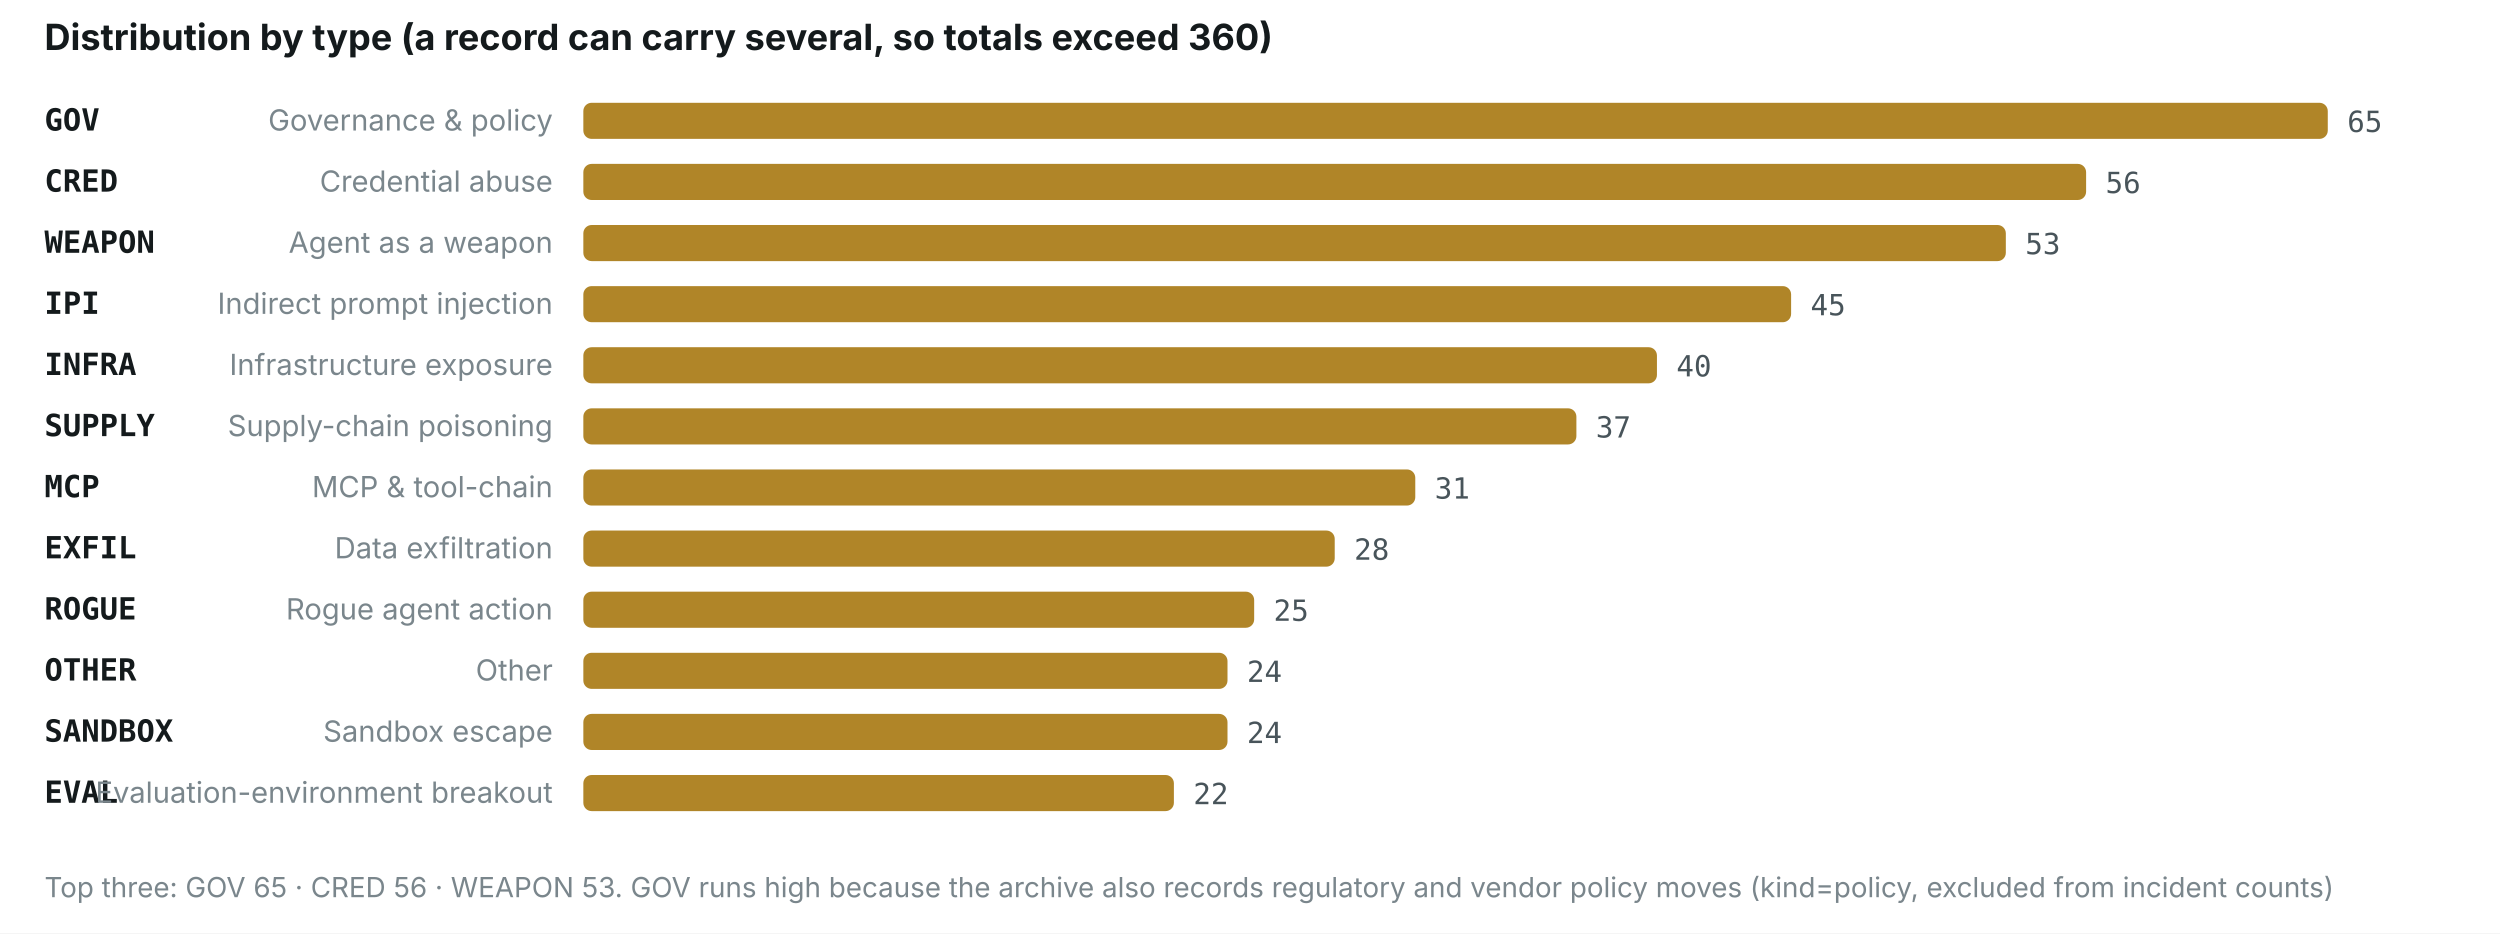
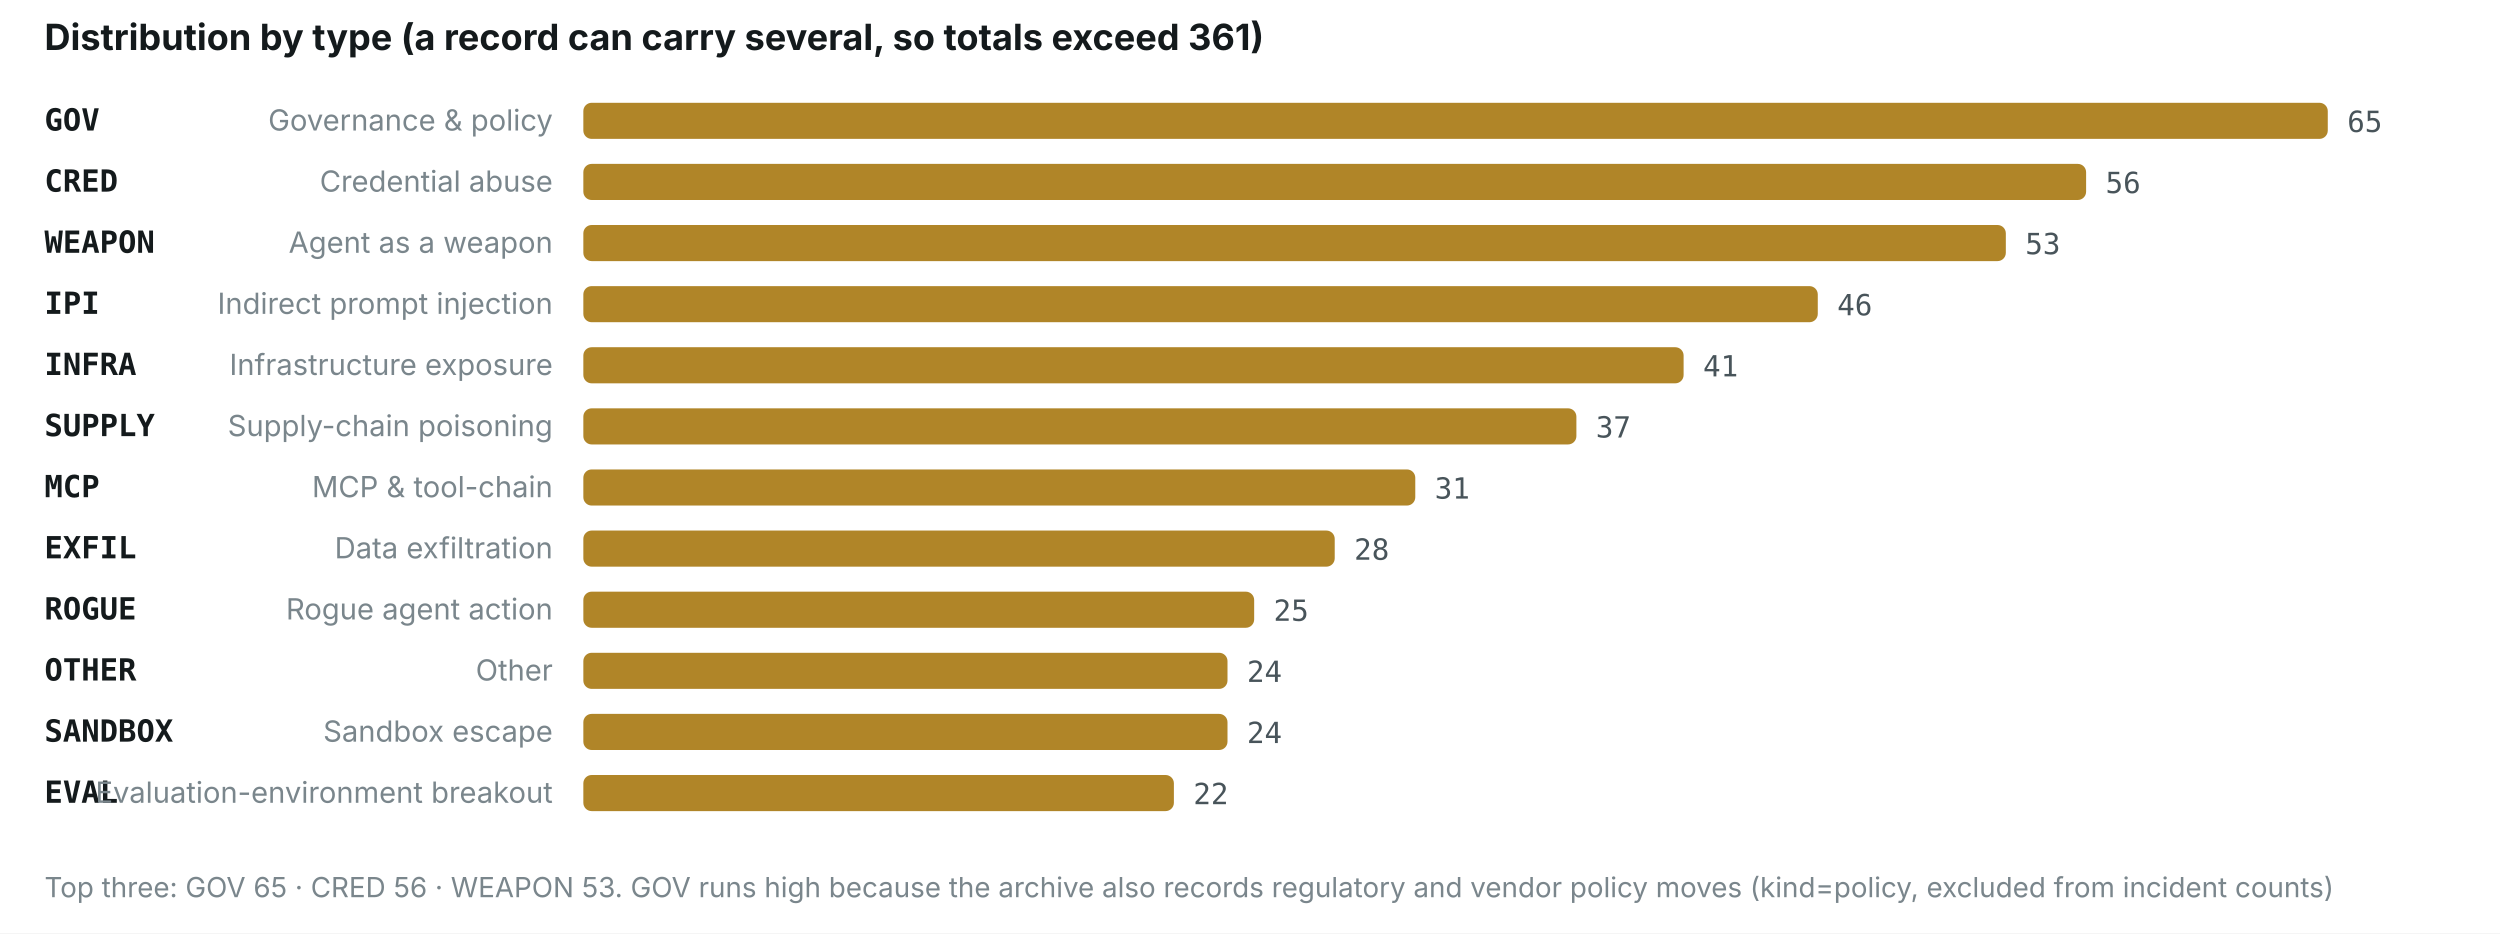
<svg xmlns="http://www.w3.org/2000/svg" viewBox="0 0 900 336" width="900" height="336" role="img" font-family="ui-sans-serif,-apple-system,'Segoe UI','PingFang SC','Microsoft YaHei',sans-serif">
  <rect width="900" height="336" fill="#FFFFFF" />
-   <text x="16" y="18" font-size="13" font-weight="700" fill="#141A1C">Distribution by type (a record can carry several, so totals exceed 360)</text>
+   <text x="16" y="18" font-size="13" font-weight="700" fill="#141A1C">Distribution by type (a record can carry several, so totals exceed 361)</text>
  <text x="16" y="47" font-size="11" fill="#141A1C" font-family="ui-monospace,'SF Mono','Cascadia Mono','Consolas',monospace" font-weight="600">GOV</text>
  <text x="199" y="47" font-size="10.5" text-anchor="end" fill="#7A868C">Governance &amp; policy</text>
  <rect x="210" y="37" width="628.0" height="13" rx="3" fill="#B08528" />
  <text x="845.0" y="47.5" font-size="10.5" fill="#48545A" font-family="ui-monospace,'SF Mono','Cascadia Mono','Consolas',monospace">65</text>
  <text x="16" y="69" font-size="11" fill="#141A1C" font-family="ui-monospace,'SF Mono','Cascadia Mono','Consolas',monospace" font-weight="600">CRED</text>
  <text x="199" y="69" font-size="10.5" text-anchor="end" fill="#7A868C">Credential abuse</text>
  <rect x="210" y="59" width="541.0" height="13" rx="3" fill="#B08528" />
  <text x="758.0" y="69.5" font-size="10.5" fill="#48545A" font-family="ui-monospace,'SF Mono','Cascadia Mono','Consolas',monospace">56</text>
  <text x="16" y="91" font-size="11" fill="#141A1C" font-family="ui-monospace,'SF Mono','Cascadia Mono','Consolas',monospace" font-weight="600">WEAPON</text>
  <text x="199" y="91" font-size="10.5" text-anchor="end" fill="#7A868C">Agent as a weapon</text>
  <rect x="210" y="81" width="512.1" height="13" rx="3" fill="#B08528" />
  <text x="729.1" y="91.5" font-size="10.5" fill="#48545A" font-family="ui-monospace,'SF Mono','Cascadia Mono','Consolas',monospace">53</text>
  <text x="16" y="113" font-size="11" fill="#141A1C" font-family="ui-monospace,'SF Mono','Cascadia Mono','Consolas',monospace" font-weight="600">IPI</text>
  <text x="199" y="113" font-size="10.5" text-anchor="end" fill="#7A868C">Indirect prompt injection</text>
-   <rect x="210" y="103" width="434.8" height="13" rx="3" fill="#B08528" />
-   <text x="651.8" y="113.5" font-size="10.5" fill="#48545A" font-family="ui-monospace,'SF Mono','Cascadia Mono','Consolas',monospace">45</text>
+   <rect x="210" y="103" width="444.4" height="13" rx="3" fill="#B08528" />
+   <text x="661.4" y="113.5" font-size="10.5" fill="#48545A" font-family="ui-monospace,'SF Mono','Cascadia Mono','Consolas',monospace">46</text>
  <text x="16" y="135" font-size="11" fill="#141A1C" font-family="ui-monospace,'SF Mono','Cascadia Mono','Consolas',monospace" font-weight="600">INFRA</text>
  <text x="199" y="135" font-size="10.5" text-anchor="end" fill="#7A868C">Infrastructure exposure</text>
-   <rect x="210" y="125" width="386.5" height="13" rx="3" fill="#B08528" />
-   <text x="603.5" y="135.5" font-size="10.5" fill="#48545A" font-family="ui-monospace,'SF Mono','Cascadia Mono','Consolas',monospace">40</text>
+   <rect x="210" y="125" width="396.1" height="13" rx="3" fill="#B08528" />
+   <text x="613.1" y="135.5" font-size="10.5" fill="#48545A" font-family="ui-monospace,'SF Mono','Cascadia Mono','Consolas',monospace">41</text>
  <text x="16" y="157" font-size="11" fill="#141A1C" font-family="ui-monospace,'SF Mono','Cascadia Mono','Consolas',monospace" font-weight="600">SUPPLY</text>
  <text x="199" y="157" font-size="10.5" text-anchor="end" fill="#7A868C">Supply-chain poisoning</text>
  <rect x="210" y="147" width="357.5" height="13" rx="3" fill="#B08528" />
  <text x="574.5" y="157.5" font-size="10.5" fill="#48545A" font-family="ui-monospace,'SF Mono','Cascadia Mono','Consolas',monospace">37</text>
  <text x="16" y="179" font-size="11" fill="#141A1C" font-family="ui-monospace,'SF Mono','Cascadia Mono','Consolas',monospace" font-weight="600">MCP</text>
  <text x="199" y="179" font-size="10.5" text-anchor="end" fill="#7A868C">MCP &amp; tool-chain</text>
  <rect x="210" y="169" width="299.5" height="13" rx="3" fill="#B08528" />
  <text x="516.5" y="179.5" font-size="10.5" fill="#48545A" font-family="ui-monospace,'SF Mono','Cascadia Mono','Consolas',monospace">31</text>
  <text x="16" y="201" font-size="11" fill="#141A1C" font-family="ui-monospace,'SF Mono','Cascadia Mono','Consolas',monospace" font-weight="600">EXFIL</text>
  <text x="199" y="201" font-size="10.5" text-anchor="end" fill="#7A868C">Data exfiltration</text>
  <rect x="210" y="191" width="270.5" height="13" rx="3" fill="#B08528" />
  <text x="487.5" y="201.5" font-size="10.5" fill="#48545A" font-family="ui-monospace,'SF Mono','Cascadia Mono','Consolas',monospace">28</text>
  <text x="16" y="223" font-size="11" fill="#141A1C" font-family="ui-monospace,'SF Mono','Cascadia Mono','Consolas',monospace" font-weight="600">ROGUE</text>
  <text x="199" y="223" font-size="10.5" text-anchor="end" fill="#7A868C">Rogue agent action</text>
  <rect x="210" y="213" width="241.5" height="13" rx="3" fill="#B08528" />
  <text x="458.5" y="223.5" font-size="10.5" fill="#48545A" font-family="ui-monospace,'SF Mono','Cascadia Mono','Consolas',monospace">25</text>
  <text x="16" y="245" font-size="11" fill="#141A1C" font-family="ui-monospace,'SF Mono','Cascadia Mono','Consolas',monospace" font-weight="600">OTHER</text>
  <text x="199" y="245" font-size="10.5" text-anchor="end" fill="#7A868C">Other</text>
  <rect x="210" y="235" width="231.9" height="13" rx="3" fill="#B08528" />
  <text x="448.9" y="245.5" font-size="10.5" fill="#48545A" font-family="ui-monospace,'SF Mono','Cascadia Mono','Consolas',monospace">24</text>
  <text x="16" y="267" font-size="11" fill="#141A1C" font-family="ui-monospace,'SF Mono','Cascadia Mono','Consolas',monospace" font-weight="600">SANDBOX</text>
  <text x="199" y="267" font-size="10.5" text-anchor="end" fill="#7A868C">Sandbox escape</text>
  <rect x="210" y="257" width="231.9" height="13" rx="3" fill="#B08528" />
  <text x="448.9" y="267.5" font-size="10.5" fill="#48545A" font-family="ui-monospace,'SF Mono','Cascadia Mono','Consolas',monospace">24</text>
  <text x="16" y="289" font-size="11" fill="#141A1C" font-family="ui-monospace,'SF Mono','Cascadia Mono','Consolas',monospace" font-weight="600">EVAL</text>
  <text x="199" y="289" font-size="10.5" text-anchor="end" fill="#7A868C">Evaluation-environment breakout</text>
  <rect x="210" y="279" width="212.6" height="13" rx="3" fill="#B08528" />
  <text x="429.6" y="289.5" font-size="10.5" fill="#48545A" font-family="ui-monospace,'SF Mono','Cascadia Mono','Consolas',monospace">22</text>
  <text x="16" y="323" font-size="10" fill="#7A868C">Top three: GOV 65 · CRED 56 · WEAPON 53. GOV runs high because the archive also records regulatory and vendor policy moves (kind=policy, excluded from incident counts)</text>
</svg>
